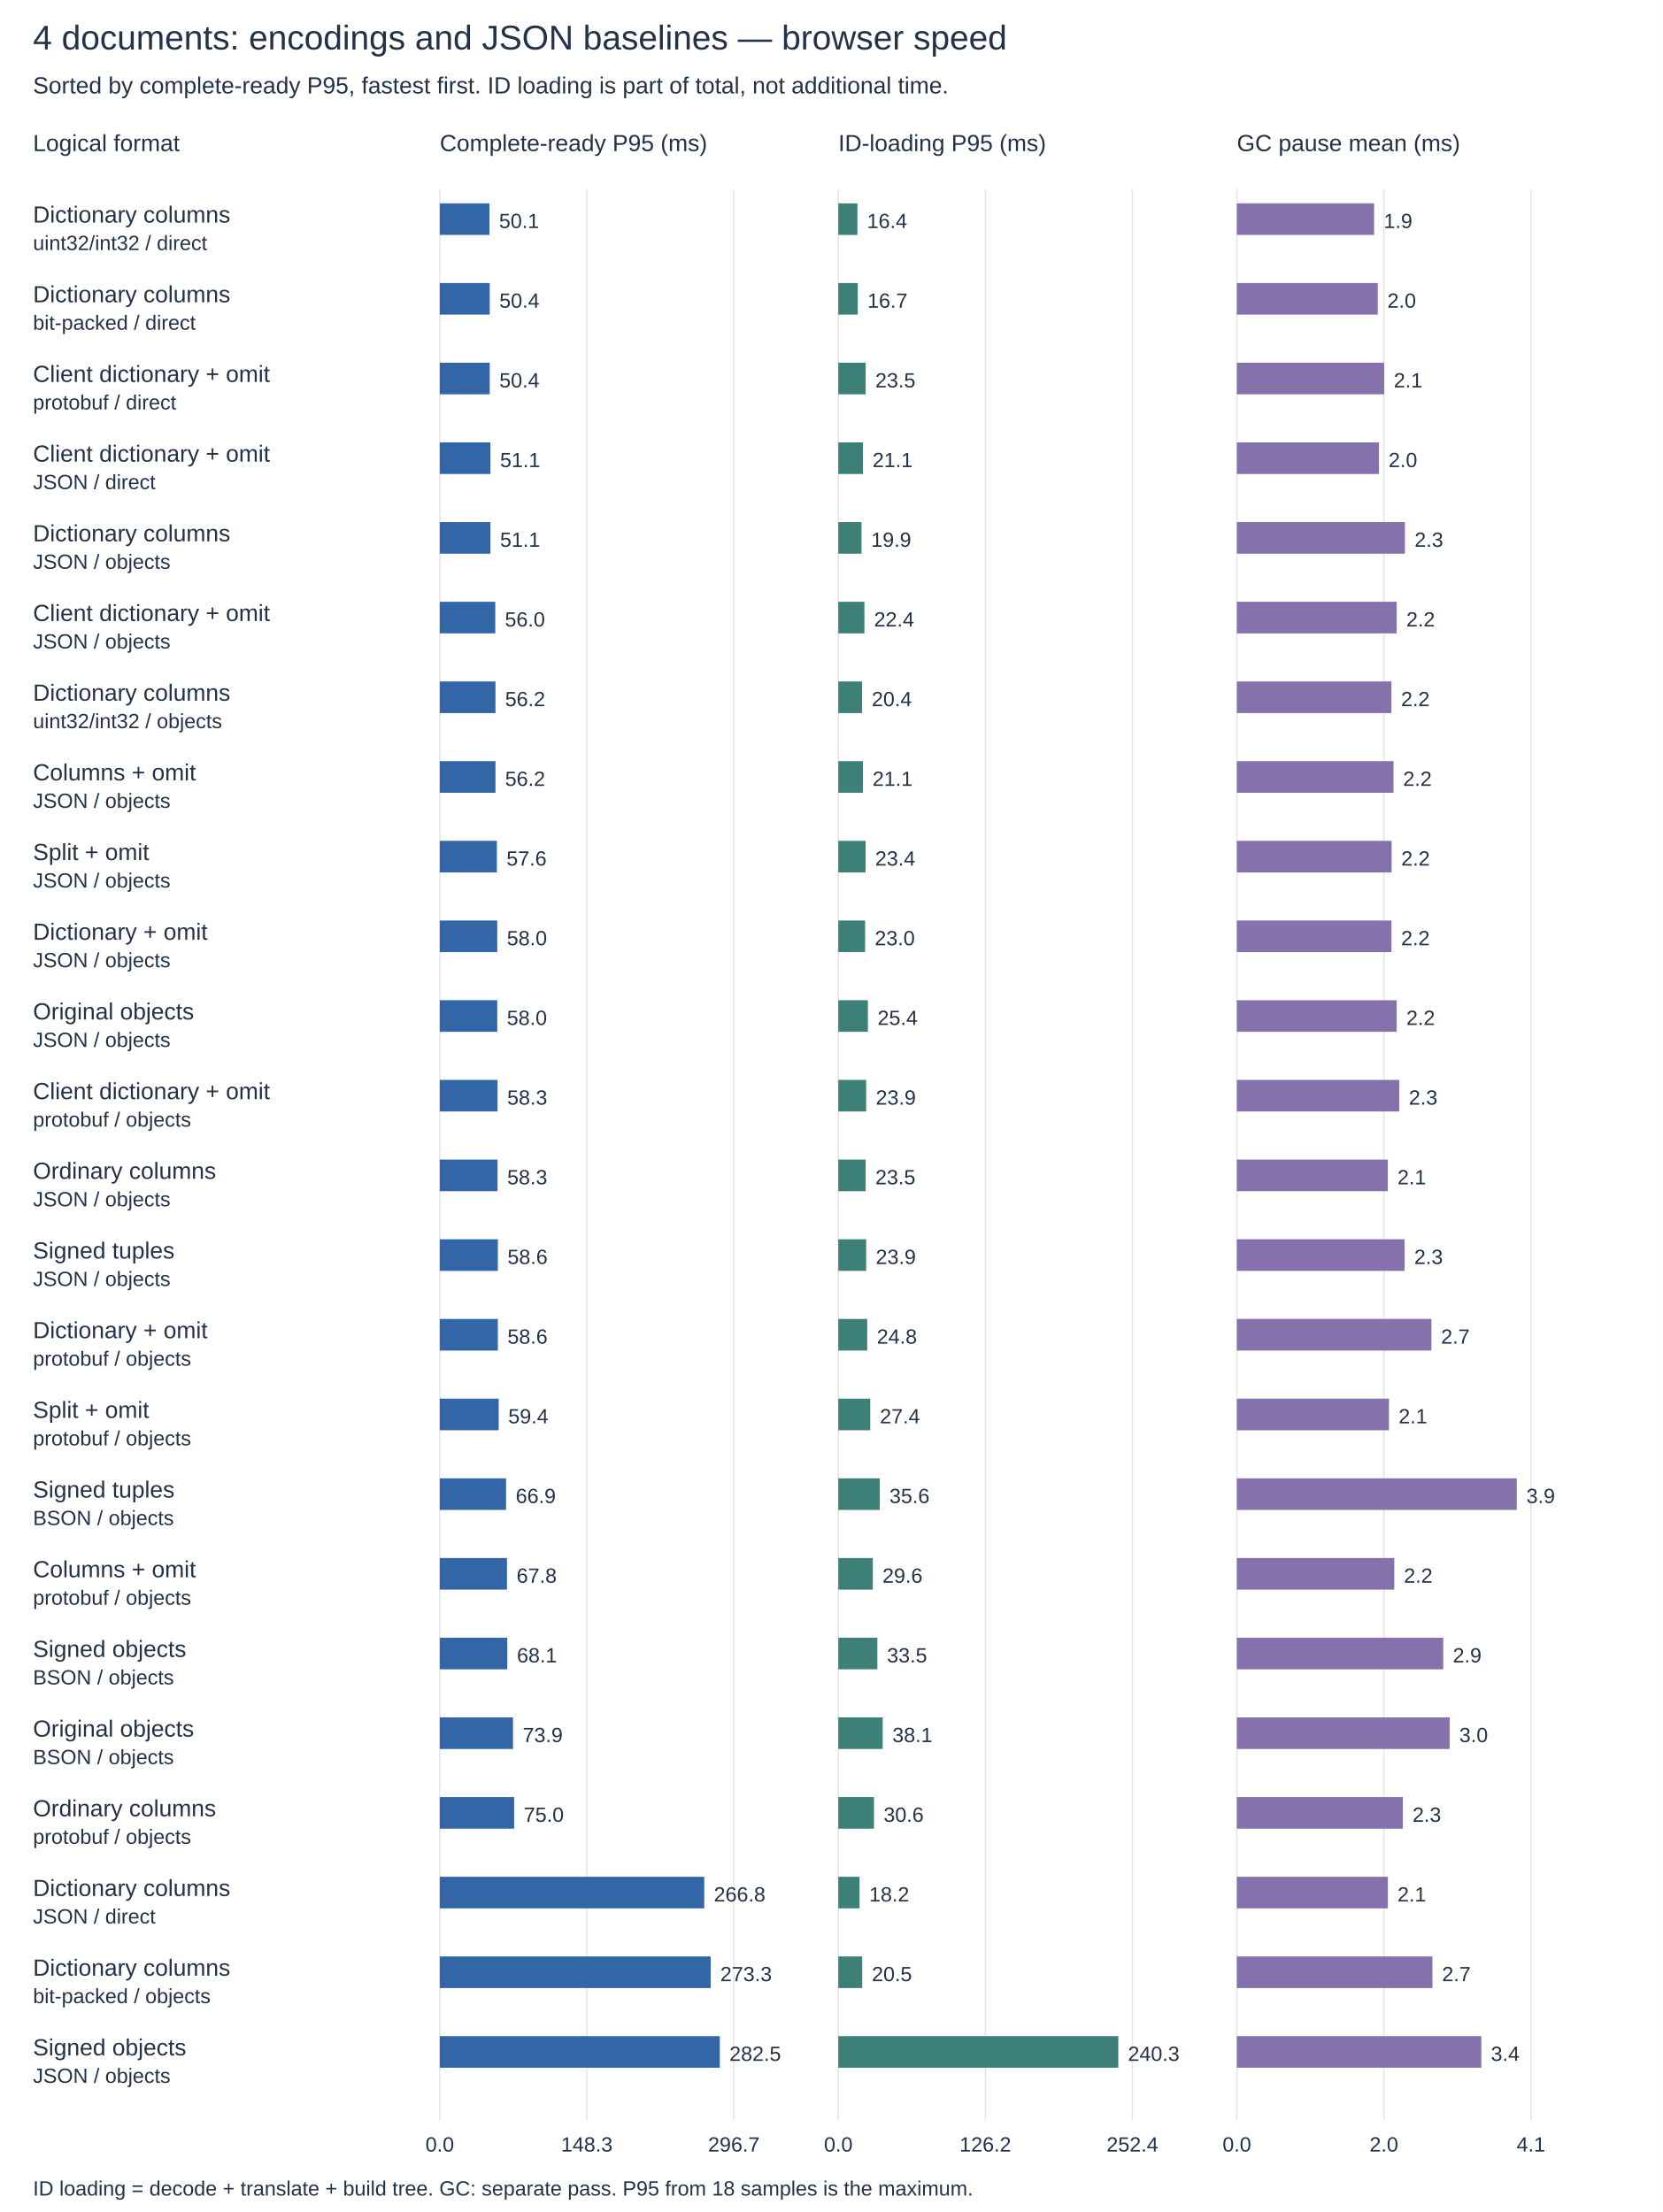
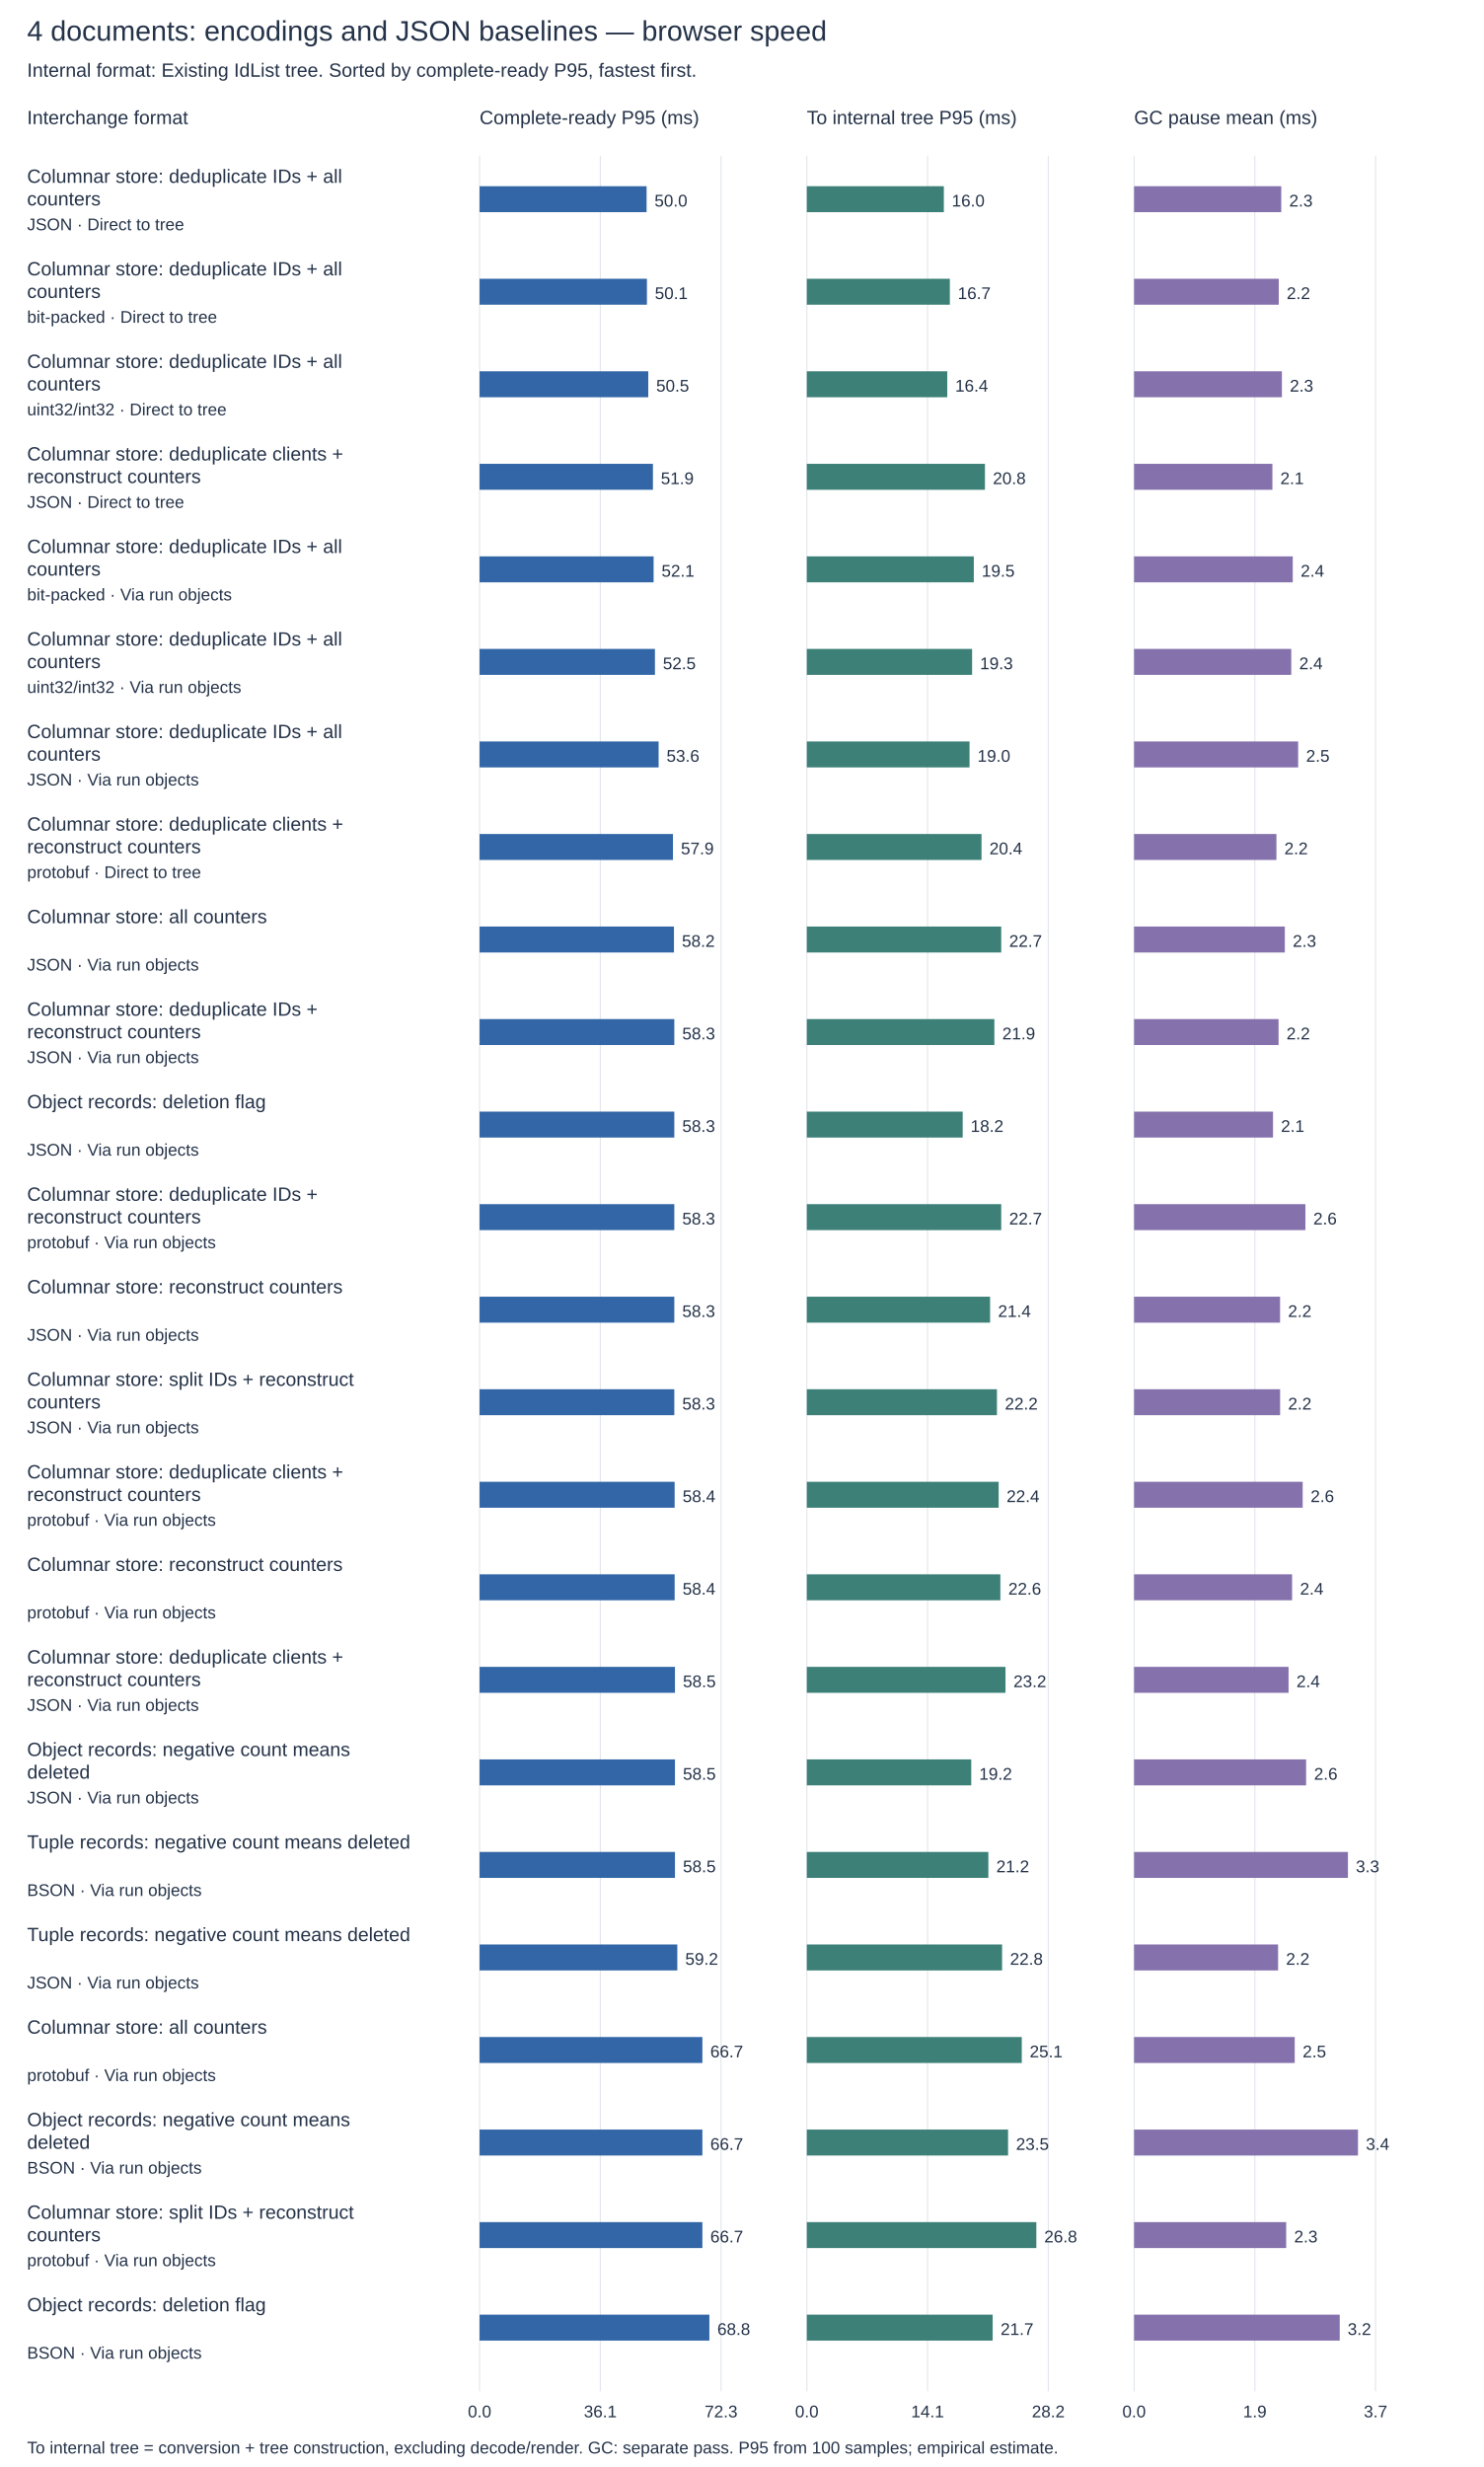
- <svg xmlns="http://www.w3.org/2000/svg" width="1210" height="1610" viewBox="0 0 1210 1610" role="img" aria-labelledby="title desc">
+ <svg xmlns="http://www.w3.org/2000/svg" width="1315" height="2186" viewBox="0 0 1315 2186" role="img" aria-labelledby="title desc">
  <style>text{font:17px Arial,Helvetica,sans-serif;fill:#243248}.small{font-size:15px}.title{font-size:25px;font-weight:500}</style>
-   <rect width="1210" height="1610" fill="white" />
+   <rect width="1315" height="2186" fill="white" />
  <text x="24" y="36" class="title">4 documents: encodings and JSON baselines — browser speed</text>
-   <text x="24" y="68">Sorted by complete-ready P95, fastest first. ID loading is part of total, not additional time.</text>
-   <text x="24" y="110">Logical format</text>
-   <text x="320" y="110">Complete-ready P95 (ms)</text>
-   <line x1="320" x2="320" y1="138" y2="1543" stroke="#e2e6eb" />
-   <text x="320" y="1566" class="small" text-anchor="middle">0.0</text>
-   <line x1="427" x2="427" y1="138" y2="1543" stroke="#e2e6eb" />
-   <text x="427" y="1566" class="small" text-anchor="middle">148.3</text>
-   <line x1="534" x2="534" y1="138" y2="1543" stroke="#e2e6eb" />
-   <text x="534" y="1566" class="small" text-anchor="middle">296.7</text>
-   <rect x="320" y="148" width="36.135" height="23" fill="#3266a6" />
-   <text x="363.135" y="166" class="small">50.1</text>
-   <rect x="320" y="206" width="36.352" height="23" fill="#3266a6" />
-   <text x="363.352" y="224" class="small">50.4</text>
-   <rect x="320" y="264" width="36.352" height="23" fill="#3266a6" />
-   <text x="363.352" y="282" class="small">50.4</text>
-   <rect x="320" y="322" width="36.857" height="23" fill="#3266a6" />
-   <text x="363.857" y="340" class="small">51.1</text>
-   <rect x="320" y="380" width="36.857" height="23" fill="#3266a6" />
-   <text x="363.857" y="398" class="small">51.1</text>
-   <rect x="320" y="438" width="40.391" height="23" fill="#3266a6" />
-   <text x="367.391" y="456" class="small">56.0</text>
-   <rect x="320" y="496" width="40.535" height="23" fill="#3266a6" />
-   <text x="367.535" y="514" class="small">56.2</text>
-   <rect x="320" y="554" width="40.535" height="23" fill="#3266a6" />
-   <text x="367.535" y="572" class="small">56.2</text>
-   <rect x="320" y="612" width="41.545" height="23" fill="#3266a6" />
-   <text x="368.545" y="630" class="small">57.6</text>
-   <rect x="320" y="670" width="41.834" height="23" fill="#3266a6" />
-   <text x="368.834" y="688" class="small">58.0</text>
-   <rect x="320" y="728" width="41.834" height="23" fill="#3266a6" />
-   <text x="368.834" y="746" class="small">58.0</text>
-   <rect x="320" y="786" width="42.05" height="23" fill="#3266a6" />
-   <text x="369.05" y="804" class="small">58.3</text>
-   <rect x="320" y="844" width="42.05" height="23" fill="#3266a6" />
-   <text x="369.05" y="862" class="small">58.3</text>
-   <rect x="320" y="902" width="42.266" height="23" fill="#3266a6" />
-   <text x="369.266" y="920" class="small">58.6</text>
-   <rect x="320" y="960" width="42.266" height="23" fill="#3266a6" />
-   <text x="369.266" y="978" class="small">58.6</text>
-   <rect x="320" y="1018" width="42.843" height="23" fill="#3266a6" />
-   <text x="369.843" y="1036" class="small">59.4</text>
-   <rect x="320" y="1076" width="48.253" height="23" fill="#3266a6" />
-   <text x="375.253" y="1094" class="small">66.9</text>
-   <rect x="320" y="1134" width="48.902" height="23" fill="#3266a6" />
-   <text x="375.902" y="1152" class="small">67.8</text>
-   <rect x="320" y="1192" width="49.118" height="23" fill="#3266a6" />
-   <text x="376.118" y="1210" class="small">68.1</text>
-   <rect x="320" y="1250" width="53.302" height="23" fill="#3266a6" />
-   <text x="380.302" y="1268" class="small">73.9</text>
-   <rect x="320" y="1308" width="54.095" height="23" fill="#3266a6" />
-   <text x="381.095" y="1326" class="small">75.0</text>
-   <rect x="320" y="1366" width="192.434" height="23" fill="#3266a6" />
-   <text x="519.434" y="1384" class="small">266.8</text>
-   <rect x="320" y="1424" width="197.122" height="23" fill="#3266a6" />
-   <text x="524.122" y="1442" class="small">273.3</text>
-   <rect x="320" y="1482" width="203.758" height="23" fill="#3266a6" />
-   <text x="530.758" y="1500" class="small">282.5</text>
-   <text x="610" y="110">ID-loading P95 (ms)</text>
-   <line x1="610" x2="610" y1="138" y2="1543" stroke="#e2e6eb" />
-   <text x="610" y="1566" class="small" text-anchor="middle">0.0</text>
-   <line x1="717" x2="717" y1="138" y2="1543" stroke="#e2e6eb" />
-   <text x="717" y="1566" class="small" text-anchor="middle">126.2</text>
-   <line x1="824" x2="824" y1="138" y2="1543" stroke="#e2e6eb" />
-   <text x="824" y="1566" class="small" text-anchor="middle">252.4</text>
-   <rect x="610" y="148" width="13.905" height="23" fill="#3c8077" />
-   <text x="630.905" y="166" class="small">16.4</text>
-   <rect x="610" y="206" width="14.159" height="23" fill="#3c8077" />
-   <text x="631.159" y="224" class="small">16.7</text>
-   <rect x="610" y="264" width="19.925" height="23" fill="#3c8077" />
-   <text x="636.925" y="282" class="small">23.5</text>
-   <rect x="610" y="322" width="17.89" height="23" fill="#3c8077" />
-   <text x="634.89" y="340" class="small">21.1</text>
-   <rect x="610" y="380" width="16.872" height="23" fill="#3c8077" />
-   <text x="633.872" y="398" class="small">19.9</text>
-   <rect x="610" y="438" width="18.992" height="23" fill="#3c8077" />
-   <text x="635.992" y="456" class="small">22.4</text>
-   <rect x="610" y="496" width="17.296" height="23" fill="#3c8077" />
-   <text x="634.296" y="514" class="small">20.4</text>
-   <rect x="610" y="554" width="17.89" height="23" fill="#3c8077" />
-   <text x="634.89" y="572" class="small">21.1</text>
-   <rect x="610" y="612" width="19.84" height="23" fill="#3c8077" />
-   <text x="636.84" y="630" class="small">23.4</text>
-   <rect x="610" y="670" width="19.501" height="23" fill="#3c8077" />
-   <text x="636.501" y="688" class="small">23.0</text>
-   <rect x="610" y="728" width="21.536" height="23" fill="#3c8077" />
-   <text x="638.536" y="746" class="small">25.4</text>
-   <rect x="610" y="786" width="20.264" height="23" fill="#3c8077" />
-   <text x="637.264" y="804" class="small">23.9</text>
-   <rect x="610" y="844" width="19.925" height="23" fill="#3c8077" />
-   <text x="636.925" y="862" class="small">23.5</text>
-   <rect x="610" y="902" width="20.264" height="23" fill="#3c8077" />
-   <text x="637.264" y="920" class="small">23.9</text>
-   <rect x="610" y="960" width="21.027" height="23" fill="#3c8077" />
-   <text x="638.027" y="978" class="small">24.8</text>
-   <rect x="610" y="1018" width="23.231" height="23" fill="#3c8077" />
-   <text x="640.231" y="1036" class="small">27.4</text>
-   <rect x="610" y="1076" width="30.184" height="23" fill="#3c8077" />
-   <text x="647.184" y="1094" class="small">35.6</text>
-   <rect x="610" y="1134" width="25.097" height="23" fill="#3c8077" />
-   <text x="642.097" y="1152" class="small">29.6</text>
-   <rect x="610" y="1192" width="28.403" height="23" fill="#3c8077" />
-   <text x="645.403" y="1210" class="small">33.5</text>
-   <rect x="610" y="1250" width="32.303" height="23" fill="#3c8077" />
-   <text x="649.303" y="1268" class="small">38.1</text>
-   <rect x="610" y="1308" width="25.945" height="23" fill="#3c8077" />
-   <text x="642.945" y="1326" class="small">30.6</text>
-   <rect x="610" y="1366" width="15.431" height="23" fill="#3c8077" />
-   <text x="632.431" y="1384" class="small">18.2</text>
-   <rect x="610" y="1424" width="17.381" height="23" fill="#3c8077" />
-   <text x="634.381" y="1442" class="small">20.5</text>
-   <rect x="610" y="1482" width="203.741" height="23" fill="#3c8077" />
-   <text x="820.741" y="1500" class="small">240.3</text>
-   <text x="900" y="110">GC pause mean (ms)</text>
-   <line x1="900" x2="900" y1="138" y2="1543" stroke="#e2e6eb" />
-   <text x="900" y="1566" class="small" text-anchor="middle">0.0</text>
-   <line x1="1007" x2="1007" y1="138" y2="1543" stroke="#e2e6eb" />
-   <text x="1007" y="1566" class="small" text-anchor="middle">2.0</text>
-   <line x1="1114" x2="1114" y1="138" y2="1543" stroke="#e2e6eb" />
-   <text x="1114" y="1566" class="small" text-anchor="middle">4.1</text>
-   <rect x="900" y="148" width="99.869" height="23" fill="#8571ac" />
-   <text x="1006.869" y="166" class="small">1.9</text>
-   <rect x="900" y="206" width="102.524" height="23" fill="#8571ac" />
-   <text x="1009.524" y="224" class="small">2.0</text>
-   <rect x="900" y="264" width="107.17" height="23" fill="#8571ac" />
-   <text x="1014.17" y="282" class="small">2.1</text>
-   <rect x="900" y="322" width="103.412" height="23" fill="#8571ac" />
-   <text x="1010.412" y="340" class="small">2.0</text>
-   <rect x="900" y="380" width="122.306" height="23" fill="#8571ac" />
-   <text x="1029.306" y="398" class="small">2.3</text>
-   <rect x="900" y="438" width="116.304" height="23" fill="#8571ac" />
-   <text x="1023.304" y="456" class="small">2.2</text>
-   <rect x="900" y="496" width="112.467" height="23" fill="#8571ac" />
-   <text x="1019.467" y="514" class="small">2.2</text>
-   <rect x="900" y="554" width="113.988" height="23" fill="#8571ac" />
-   <text x="1020.988" y="572" class="small">2.2</text>
-   <rect x="900" y="612" width="112.604" height="23" fill="#8571ac" />
-   <text x="1019.604" y="630" class="small">2.2</text>
-   <rect x="900" y="670" width="112.5" height="23" fill="#8571ac" />
-   <text x="1019.5" y="688" class="small">2.2</text>
-   <rect x="900" y="728" width="116.317" height="23" fill="#8571ac" />
-   <text x="1023.317" y="746" class="small">2.2</text>
-   <rect x="900" y="786" width="118.144" height="23" fill="#8571ac" />
-   <text x="1025.144" y="804" class="small">2.3</text>
-   <rect x="900" y="844" width="109.851" height="23" fill="#8571ac" />
-   <text x="1016.851" y="862" class="small">2.1</text>
-   <rect x="900" y="902" width="122.045" height="23" fill="#8571ac" />
-   <text x="1029.045" y="920" class="small">2.3</text>
-   <rect x="900" y="960" width="141.579" height="23" fill="#8571ac" />
-   <text x="1048.579" y="978" class="small">2.7</text>
-   <rect x="900" y="1018" width="110.699" height="23" fill="#8571ac" />
-   <text x="1017.699" y="1036" class="small">2.1</text>
-   <rect x="900" y="1076" width="203.659" height="23" fill="#8571ac" />
-   <text x="1110.659" y="1094" class="small">3.9</text>
-   <rect x="900" y="1134" width="114.549" height="23" fill="#8571ac" />
-   <text x="1021.549" y="1152" class="small">2.2</text>
-   <rect x="900" y="1192" width="150.178" height="23" fill="#8571ac" />
-   <text x="1057.178" y="1210" class="small">2.9</text>
-   <rect x="900" y="1250" width="154.843" height="23" fill="#8571ac" />
-   <text x="1061.843" y="1268" class="small">3.0</text>
-   <rect x="900" y="1308" width="120.799" height="23" fill="#8571ac" />
-   <text x="1027.799" y="1326" class="small">2.3</text>
-   <rect x="900" y="1366" width="109.89" height="23" fill="#8571ac" />
-   <text x="1016.89" y="1384" class="small">2.1</text>
-   <rect x="900" y="1424" width="142.297" height="23" fill="#8571ac" />
-   <text x="1049.297" y="1442" class="small">2.7</text>
-   <rect x="900" y="1482" width="177.861" height="23" fill="#8571ac" />
-   <text x="1084.861" y="1500" class="small">3.4</text>
-   <text x="24" y="162">Dictionary columns</text>
-   <text x="24" y="182" class="small">uint32/int32 / direct</text>
-   <text x="24" y="220">Dictionary columns</text>
-   <text x="24" y="240" class="small">bit-packed / direct</text>
-   <text x="24" y="278">Client dictionary + omit</text>
-   <text x="24" y="298" class="small">protobuf / direct</text>
-   <text x="24" y="336">Client dictionary + omit</text>
-   <text x="24" y="356" class="small">JSON / direct</text>
-   <text x="24" y="394">Dictionary columns</text>
-   <text x="24" y="414" class="small">JSON / objects</text>
-   <text x="24" y="452">Client dictionary + omit</text>
-   <text x="24" y="472" class="small">JSON / objects</text>
-   <text x="24" y="510">Dictionary columns</text>
-   <text x="24" y="530" class="small">uint32/int32 / objects</text>
-   <text x="24" y="568">Columns + omit</text>
-   <text x="24" y="588" class="small">JSON / objects</text>
-   <text x="24" y="626">Split + omit</text>
-   <text x="24" y="646" class="small">JSON / objects</text>
-   <text x="24" y="684">Dictionary + omit</text>
-   <text x="24" y="704" class="small">JSON / objects</text>
-   <text x="24" y="742">Original objects</text>
-   <text x="24" y="762" class="small">JSON / objects</text>
-   <text x="24" y="800">Client dictionary + omit</text>
-   <text x="24" y="820" class="small">protobuf / objects</text>
-   <text x="24" y="858">Ordinary columns</text>
-   <text x="24" y="878" class="small">JSON / objects</text>
-   <text x="24" y="916">Signed tuples</text>
-   <text x="24" y="936" class="small">JSON / objects</text>
-   <text x="24" y="974">Dictionary + omit</text>
-   <text x="24" y="994" class="small">protobuf / objects</text>
-   <text x="24" y="1032">Split + omit</text>
-   <text x="24" y="1052" class="small">protobuf / objects</text>
-   <text x="24" y="1090">Signed tuples</text>
-   <text x="24" y="1110" class="small">BSON / objects</text>
-   <text x="24" y="1148">Columns + omit</text>
-   <text x="24" y="1168" class="small">protobuf / objects</text>
-   <text x="24" y="1206">Signed objects</text>
-   <text x="24" y="1226" class="small">BSON / objects</text>
-   <text x="24" y="1264">Original objects</text>
-   <text x="24" y="1284" class="small">BSON / objects</text>
-   <text x="24" y="1322">Ordinary columns</text>
-   <text x="24" y="1342" class="small">protobuf / objects</text>
-   <text x="24" y="1380">Dictionary columns</text>
-   <text x="24" y="1400" class="small">JSON / direct</text>
-   <text x="24" y="1438">Dictionary columns</text>
-   <text x="24" y="1458" class="small">bit-packed / objects</text>
-   <text x="24" y="1496">Signed objects</text>
-   <text x="24" y="1516" class="small">JSON / objects</text>
-   <text x="24" y="1598" class="small">ID loading = decode + translate + build tree. GC: separate pass. P95 from 18 samples is the maximum.</text>
+   <text x="24" y="68">Internal format: Existing IdList tree. Sorted by complete-ready P95, fastest first.</text>
+   <text x="24" y="110">Interchange format</text>
+   <text x="425" y="110">Complete-ready P95 (ms)</text>
+   <line x1="425" x2="425" y1="138" y2="2119" stroke="#e2e6eb" />
+   <text x="425" y="2142" class="small" text-anchor="middle">0.0</text>
+   <line x1="532" x2="532" y1="138" y2="2119" stroke="#e2e6eb" />
+   <text x="532" y="2142" class="small" text-anchor="middle">36.1</text>
+   <line x1="639" x2="639" y1="138" y2="2119" stroke="#e2e6eb" />
+   <text x="639" y="2142" class="small" text-anchor="middle">72.3</text>
+   <rect x="425" y="165" width="147.994" height="23" fill="#3266a6" />
+   <text x="579.994" y="183" class="small">50.0</text>
+   <rect x="425" y="247" width="148.29" height="23" fill="#3266a6" />
+   <text x="580.29" y="265" class="small">50.1</text>
+   <rect x="425" y="329" width="149.474" height="23" fill="#3266a6" />
+   <text x="581.474" y="347" class="small">50.5</text>
+   <rect x="425" y="411" width="153.618" height="23" fill="#3266a6" />
+   <text x="585.618" y="429" class="small">51.9</text>
+   <rect x="425" y="493" width="154.21" height="23" fill="#3266a6" />
+   <text x="586.21" y="511" class="small">52.1</text>
+   <rect x="425" y="575" width="155.394" height="23" fill="#3266a6" />
+   <text x="587.394" y="593" class="small">52.5</text>
+   <rect x="425" y="657" width="158.65" height="23" fill="#3266a6" />
+   <text x="590.65" y="675" class="small">53.6</text>
+   <rect x="425" y="739" width="171.378" height="23" fill="#3266a6" />
+   <text x="603.378" y="757" class="small">57.9</text>
+   <rect x="425" y="821" width="172.266" height="23" fill="#3266a6" />
+   <text x="604.266" y="839" class="small">58.2</text>
+   <rect x="425" y="903" width="172.562" height="23" fill="#3266a6" />
+   <text x="604.562" y="921" class="small">58.3</text>
+   <rect x="425" y="985" width="172.562" height="23" fill="#3266a6" />
+   <text x="604.562" y="1003" class="small">58.3</text>
+   <rect x="425" y="1067" width="172.562" height="23" fill="#3266a6" />
+   <text x="604.562" y="1085" class="small">58.3</text>
+   <rect x="425" y="1149" width="172.562" height="23" fill="#3266a6" />
+   <text x="604.562" y="1167" class="small">58.3</text>
+   <rect x="425" y="1231" width="172.562" height="23" fill="#3266a6" />
+   <text x="604.562" y="1249" class="small">58.3</text>
+   <rect x="425" y="1313" width="172.858" height="23" fill="#3266a6" />
+   <text x="604.858" y="1331" class="small">58.4</text>
+   <rect x="425" y="1395" width="172.858" height="23" fill="#3266a6" />
+   <text x="604.858" y="1413" class="small">58.4</text>
+   <rect x="425" y="1477" width="173.154" height="23" fill="#3266a6" />
+   <text x="605.154" y="1495" class="small">58.5</text>
+   <rect x="425" y="1559" width="173.154" height="23" fill="#3266a6" />
+   <text x="605.154" y="1577" class="small">58.5</text>
+   <rect x="425" y="1641" width="173.154" height="23" fill="#3266a6" />
+   <text x="605.154" y="1659" class="small">58.5</text>
+   <rect x="425" y="1723" width="175.225" height="23" fill="#3266a6" />
+   <text x="607.225" y="1741" class="small">59.2</text>
+   <rect x="425" y="1805" width="197.425" height="23" fill="#3266a6" />
+   <text x="629.425" y="1823" class="small">66.7</text>
+   <rect x="425" y="1887" width="197.425" height="23" fill="#3266a6" />
+   <text x="629.425" y="1905" class="small">66.7</text>
+   <rect x="425" y="1969" width="197.425" height="23" fill="#3266a6" />
+   <text x="629.425" y="1987" class="small">66.7</text>
+   <rect x="425" y="2051" width="203.64" height="23" fill="#3266a6" />
+   <text x="635.64" y="2069" class="small">68.8</text>
+   <text x="715" y="110">To internal tree P95 (ms)</text>
+   <line x1="715" x2="715" y1="138" y2="2119" stroke="#e2e6eb" />
+   <text x="715" y="2142" class="small" text-anchor="middle">0.0</text>
+   <line x1="822" x2="822" y1="138" y2="2119" stroke="#e2e6eb" />
+   <text x="822" y="2142" class="small" text-anchor="middle">14.1</text>
+   <line x1="929" x2="929" y1="138" y2="2119" stroke="#e2e6eb" />
+   <text x="929" y="2142" class="small" text-anchor="middle">28.2</text>
+   <rect x="715" y="165" width="121.418" height="23" fill="#3c8077" />
+   <text x="843.418" y="183" class="small">16.0</text>
+   <rect x="715" y="247" width="126.73" height="23" fill="#3c8077" />
+   <text x="848.73" y="265" class="small">16.7</text>
+   <rect x="715" y="329" width="124.454" height="23" fill="#3c8077" />
+   <text x="846.454" y="347" class="small">16.4</text>
+   <rect x="715" y="411" width="157.844" height="23" fill="#3c8077" />
+   <text x="879.844" y="429" class="small">20.8</text>
+   <rect x="715" y="493" width="147.979" height="23" fill="#3c8077" />
+   <text x="869.979" y="511" class="small">19.5</text>
+   <rect x="715" y="575" width="146.461" height="23" fill="#3c8077" />
+   <text x="868.461" y="593" class="small">19.3</text>
+   <rect x="715" y="657" width="144.184" height="23" fill="#3c8077" />
+   <text x="866.184" y="675" class="small">19.0</text>
+   <rect x="715" y="739" width="154.809" height="23" fill="#3c8077" />
+   <text x="876.809" y="757" class="small">20.4</text>
+   <rect x="715" y="821" width="172.262" height="23" fill="#3c8077" />
+   <text x="894.262" y="839" class="small">22.7</text>
+   <rect x="715" y="903" width="166.191" height="23" fill="#3c8077" />
+   <text x="888.191" y="921" class="small">21.9</text>
+   <rect x="715" y="985" width="138.113" height="23" fill="#3c8077" />
+   <text x="860.113" y="1003" class="small">18.2</text>
+   <rect x="715" y="1067" width="172.262" height="23" fill="#3c8077" />
+   <text x="894.262" y="1085" class="small">22.7</text>
+   <rect x="715" y="1149" width="162.397" height="23" fill="#3c8077" />
+   <text x="884.397" y="1167" class="small">21.4</text>
+   <rect x="715" y="1231" width="168.468" height="23" fill="#3c8077" />
+   <text x="890.468" y="1249" class="small">22.2</text>
+   <rect x="715" y="1313" width="169.986" height="23" fill="#3c8077" />
+   <text x="891.986" y="1331" class="small">22.4</text>
+   <rect x="715" y="1395" width="171.504" height="23" fill="#3c8077" />
+   <text x="893.504" y="1413" class="small">22.6</text>
+   <rect x="715" y="1477" width="176.057" height="23" fill="#3c8077" />
+   <text x="898.057" y="1495" class="small">23.2</text>
+   <rect x="715" y="1559" width="145.702" height="23" fill="#3c8077" />
+   <text x="867.702" y="1577" class="small">19.2</text>
+   <rect x="715" y="1641" width="160.879" height="23" fill="#3c8077" />
+   <text x="882.879" y="1659" class="small">21.2</text>
+   <rect x="715" y="1723" width="173.021" height="23" fill="#3c8077" />
+   <text x="895.021" y="1741" class="small">22.8</text>
+   <rect x="715" y="1805" width="190.475" height="23" fill="#3c8077" />
+   <text x="912.475" y="1823" class="small">25.1</text>
+   <rect x="715" y="1887" width="178.333" height="23" fill="#3c8077" />
+   <text x="900.333" y="1905" class="small">23.5</text>
+   <rect x="715" y="1969" width="203.376" height="23" fill="#3c8077" />
+   <text x="925.376" y="1987" class="small">26.8</text>
+   <rect x="715" y="2051" width="164.674" height="23" fill="#3c8077" />
+   <text x="886.674" y="2069" class="small">21.7</text>
+   <text x="1005" y="110">GC pause mean (ms)</text>
+   <line x1="1005" x2="1005" y1="138" y2="2119" stroke="#e2e6eb" />
+   <text x="1005" y="2142" class="small" text-anchor="middle">0.0</text>
+   <line x1="1112" x2="1112" y1="138" y2="2119" stroke="#e2e6eb" />
+   <text x="1112" y="2142" class="small" text-anchor="middle">1.9</text>
+   <line x1="1219" x2="1219" y1="138" y2="2119" stroke="#e2e6eb" />
+   <text x="1219" y="2142" class="small" text-anchor="middle">3.7</text>
+   <rect x="1005" y="165" width="130.424" height="23" fill="#8571ac" />
+   <text x="1142.424" y="183" class="small">2.3</text>
+   <rect x="1005" y="247" width="128.226" height="23" fill="#8571ac" />
+   <text x="1140.226" y="265" class="small">2.2</text>
+   <rect x="1005" y="329" width="130.995" height="23" fill="#8571ac" />
+   <text x="1142.995" y="347" class="small">2.3</text>
+   <rect x="1005" y="411" width="122.58" height="23" fill="#8571ac" />
+   <text x="1134.58" y="429" class="small">2.1</text>
+   <rect x="1005" y="493" width="140.611" height="23" fill="#8571ac" />
+   <text x="1152.611" y="511" class="small">2.4</text>
+   <rect x="1005" y="575" width="139.288" height="23" fill="#8571ac" />
+   <text x="1151.288" y="593" class="small">2.4</text>
+   <rect x="1005" y="657" width="145.397" height="23" fill="#8571ac" />
+   <text x="1157.397" y="675" class="small">2.5</text>
+   <rect x="1005" y="739" width="126.152" height="23" fill="#8571ac" />
+   <text x="1138.152" y="757" class="small">2.2</text>
+   <rect x="1005" y="821" width="133.584" height="23" fill="#8571ac" />
+   <text x="1145.584" y="839" class="small">2.3</text>
+   <rect x="1005" y="903" width="128.046" height="23" fill="#8571ac" />
+   <text x="1140.046" y="921" class="small">2.2</text>
+   <rect x="1005" y="985" width="123.13" height="23" fill="#8571ac" />
+   <text x="1135.13" y="1003" class="small">2.1</text>
+   <rect x="1005" y="1067" width="151.81" height="23" fill="#8571ac" />
+   <text x="1163.81" y="1085" class="small">2.6</text>
+   <rect x="1005" y="1149" width="129.383" height="23" fill="#8571ac" />
+   <text x="1141.383" y="1167" class="small">2.2</text>
+   <rect x="1005" y="1231" width="129.419" height="23" fill="#8571ac" />
+   <text x="1141.419" y="1249" class="small">2.2</text>
+   <rect x="1005" y="1313" width="149.41" height="23" fill="#8571ac" />
+   <text x="1161.41" y="1331" class="small">2.6</text>
+   <rect x="1005" y="1395" width="140.033" height="23" fill="#8571ac" />
+   <text x="1152.033" y="1413" class="small">2.4</text>
+   <rect x="1005" y="1477" width="136.902" height="23" fill="#8571ac" />
+   <text x="1148.902" y="1495" class="small">2.4</text>
+   <rect x="1005" y="1559" width="152.446" height="23" fill="#8571ac" />
+   <text x="1164.446" y="1577" class="small">2.6</text>
+   <rect x="1005" y="1641" width="189.52" height="23" fill="#8571ac" />
+   <text x="1201.52" y="1659" class="small">3.3</text>
+   <rect x="1005" y="1723" width="127.626" height="23" fill="#8571ac" />
+   <text x="1139.626" y="1741" class="small">2.2</text>
+   <rect x="1005" y="1805" width="142.353" height="23" fill="#8571ac" />
+   <text x="1154.353" y="1823" class="small">2.5</text>
+   <rect x="1005" y="1887" width="198.42" height="23" fill="#8571ac" />
+   <text x="1210.42" y="1905" class="small">3.4</text>
+   <rect x="1005" y="1969" width="134.791" height="23" fill="#8571ac" />
+   <text x="1146.791" y="1987" class="small">2.3</text>
+   <rect x="1005" y="2051" width="182.233" height="23" fill="#8571ac" />
+   <text x="1194.233" y="2069" class="small">3.2</text>
+   <text x="24" y="162">Columnar store: deduplicate IDs + all</text>
+   <text x="24" y="182">counters</text>
+   <text x="24" y="204" class="small">JSON · Direct to tree</text>
+   <text x="24" y="244">Columnar store: deduplicate IDs + all</text>
+   <text x="24" y="264">counters</text>
+   <text x="24" y="286" class="small">bit-packed · Direct to tree</text>
+   <text x="24" y="326">Columnar store: deduplicate IDs + all</text>
+   <text x="24" y="346">counters</text>
+   <text x="24" y="368" class="small">uint32/int32 · Direct to tree</text>
+   <text x="24" y="408">Columnar store: deduplicate clients +</text>
+   <text x="24" y="428">reconstruct counters</text>
+   <text x="24" y="450" class="small">JSON · Direct to tree</text>
+   <text x="24" y="490">Columnar store: deduplicate IDs + all</text>
+   <text x="24" y="510">counters</text>
+   <text x="24" y="532" class="small">bit-packed · Via run objects</text>
+   <text x="24" y="572">Columnar store: deduplicate IDs + all</text>
+   <text x="24" y="592">counters</text>
+   <text x="24" y="614" class="small">uint32/int32 · Via run objects</text>
+   <text x="24" y="654">Columnar store: deduplicate IDs + all</text>
+   <text x="24" y="674">counters</text>
+   <text x="24" y="696" class="small">JSON · Via run objects</text>
+   <text x="24" y="736">Columnar store: deduplicate clients +</text>
+   <text x="24" y="756">reconstruct counters</text>
+   <text x="24" y="778" class="small">protobuf · Direct to tree</text>
+   <text x="24" y="818">Columnar store: all counters</text>
+   <text x="24" y="860" class="small">JSON · Via run objects</text>
+   <text x="24" y="900">Columnar store: deduplicate IDs +</text>
+   <text x="24" y="920">reconstruct counters</text>
+   <text x="24" y="942" class="small">JSON · Via run objects</text>
+   <text x="24" y="982">Object records: deletion flag</text>
+   <text x="24" y="1024" class="small">JSON · Via run objects</text>
+   <text x="24" y="1064">Columnar store: deduplicate IDs +</text>
+   <text x="24" y="1084">reconstruct counters</text>
+   <text x="24" y="1106" class="small">protobuf · Via run objects</text>
+   <text x="24" y="1146">Columnar store: reconstruct counters</text>
+   <text x="24" y="1188" class="small">JSON · Via run objects</text>
+   <text x="24" y="1228">Columnar store: split IDs + reconstruct</text>
+   <text x="24" y="1248">counters</text>
+   <text x="24" y="1270" class="small">JSON · Via run objects</text>
+   <text x="24" y="1310">Columnar store: deduplicate clients +</text>
+   <text x="24" y="1330">reconstruct counters</text>
+   <text x="24" y="1352" class="small">protobuf · Via run objects</text>
+   <text x="24" y="1392">Columnar store: reconstruct counters</text>
+   <text x="24" y="1434" class="small">protobuf · Via run objects</text>
+   <text x="24" y="1474">Columnar store: deduplicate clients +</text>
+   <text x="24" y="1494">reconstruct counters</text>
+   <text x="24" y="1516" class="small">JSON · Via run objects</text>
+   <text x="24" y="1556">Object records: negative count means</text>
+   <text x="24" y="1576">deleted</text>
+   <text x="24" y="1598" class="small">JSON · Via run objects</text>
+   <text x="24" y="1638">Tuple records: negative count means deleted</text>
+   <text x="24" y="1680" class="small">BSON · Via run objects</text>
+   <text x="24" y="1720">Tuple records: negative count means deleted</text>
+   <text x="24" y="1762" class="small">JSON · Via run objects</text>
+   <text x="24" y="1802">Columnar store: all counters</text>
+   <text x="24" y="1844" class="small">protobuf · Via run objects</text>
+   <text x="24" y="1884">Object records: negative count means</text>
+   <text x="24" y="1904">deleted</text>
+   <text x="24" y="1926" class="small">BSON · Via run objects</text>
+   <text x="24" y="1966">Columnar store: split IDs + reconstruct</text>
+   <text x="24" y="1986">counters</text>
+   <text x="24" y="2008" class="small">protobuf · Via run objects</text>
+   <text x="24" y="2048">Object records: deletion flag</text>
+   <text x="24" y="2090" class="small">BSON · Via run objects</text>
+   <text x="24" y="2174" class="small">To internal tree = conversion + tree construction, excluding decode/render. GC: separate pass. P95 from 100 samples; empirical estimate.</text>
</svg>
